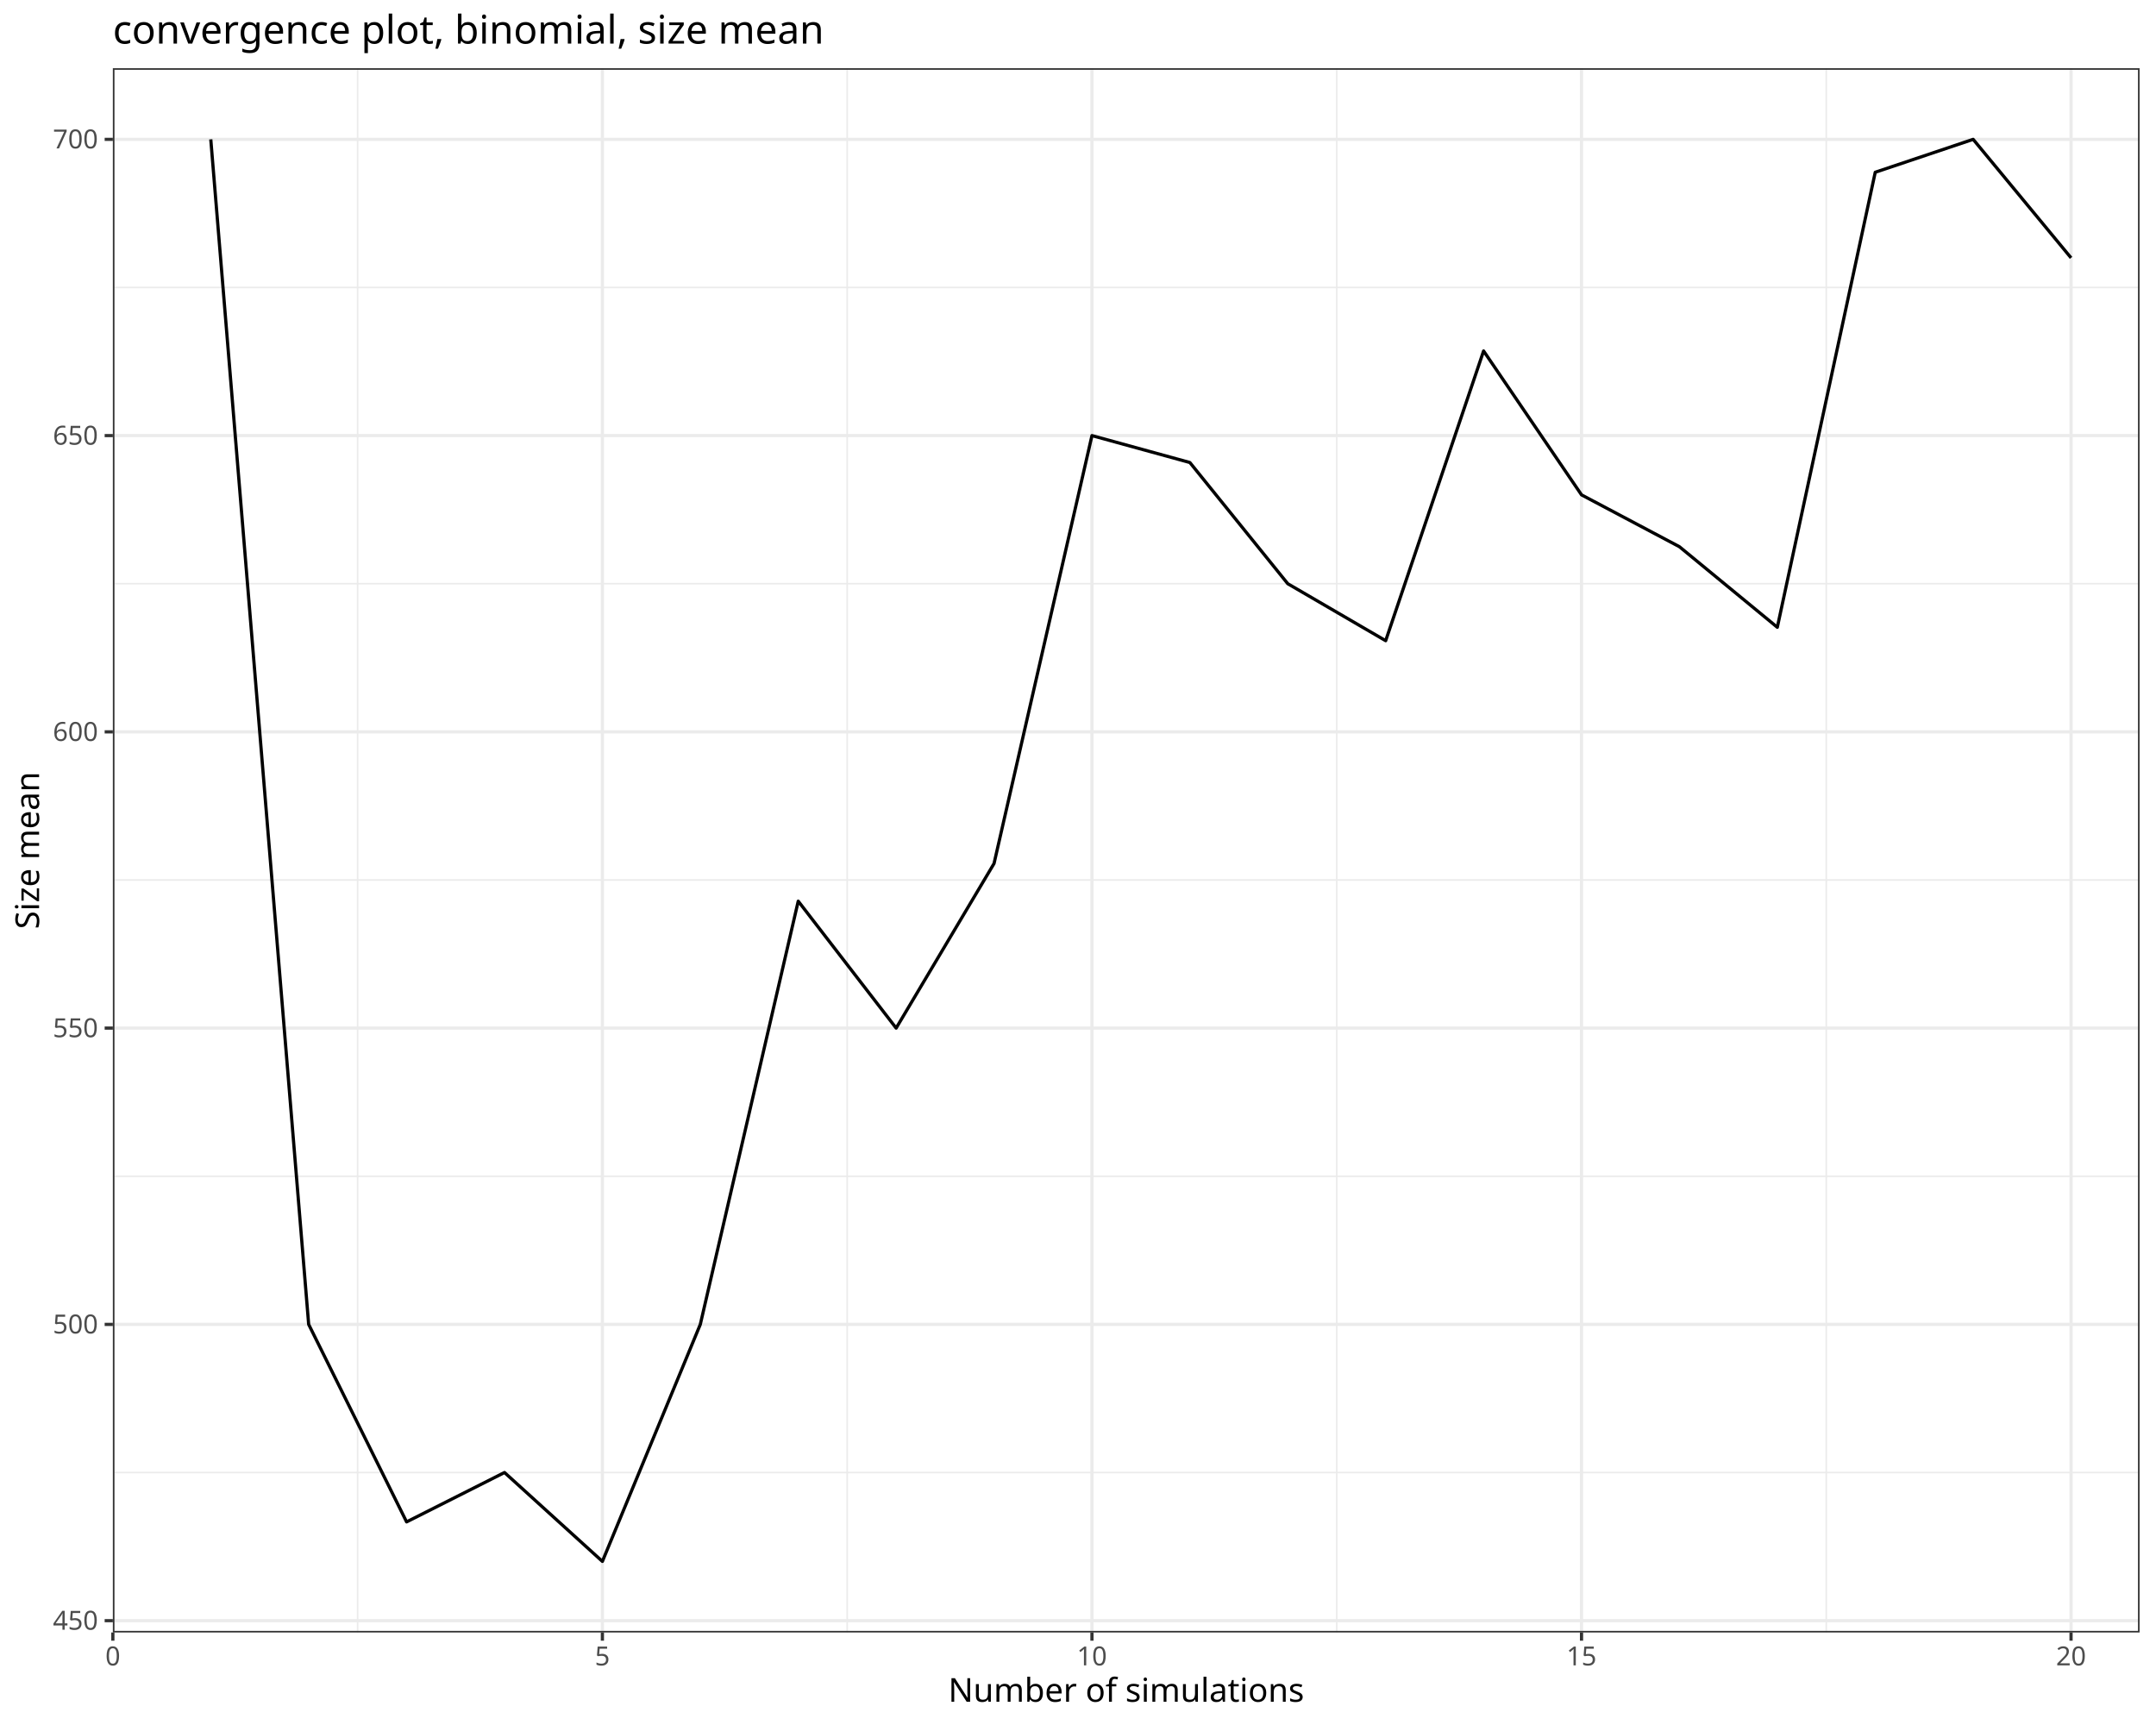
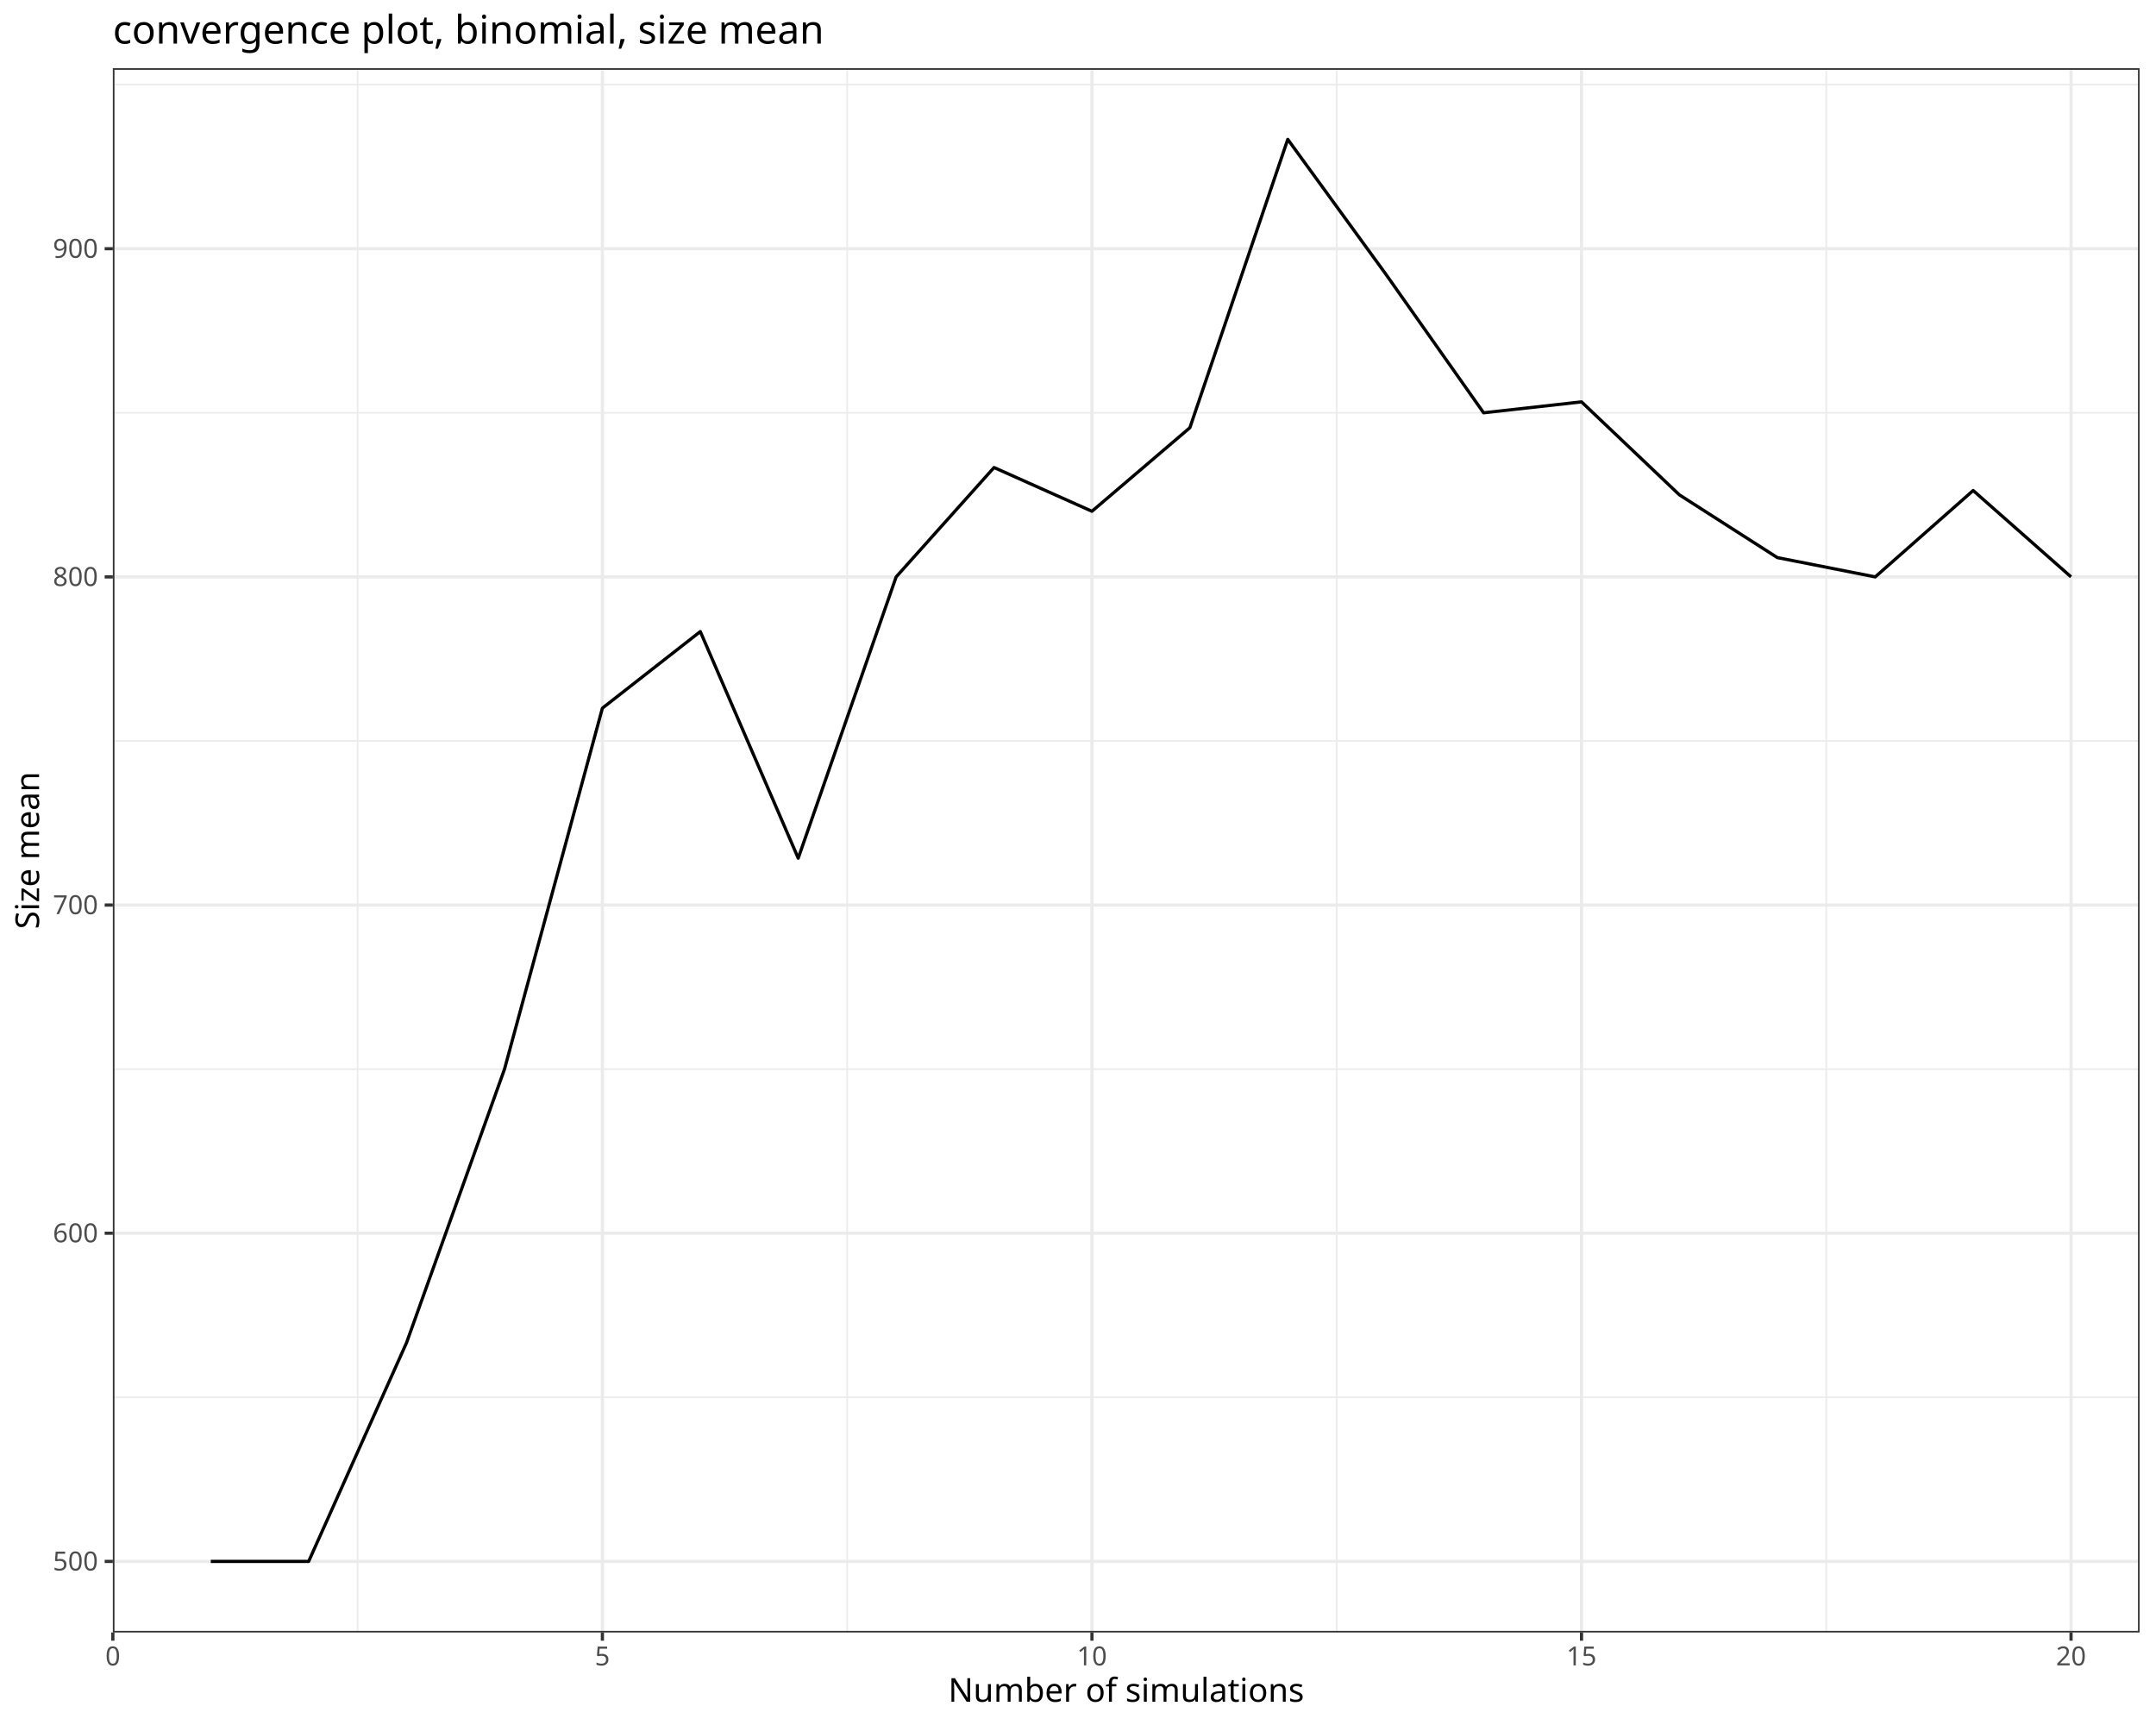
<svg xmlns="http://www.w3.org/2000/svg" class="svglite" data-engine-version="2.0" width="720.00pt" height="576.00pt" viewBox="0 0 720.00 576.00">
  <defs>
    <style type="text/css">
    .svglite line, .svglite polyline, .svglite polygon, .svglite path, .svglite rect, .svglite circle {
      fill: none;
      stroke: #000000;
      stroke-linecap: round;
      stroke-linejoin: round;
      stroke-miterlimit: 10.00;
    }
  </style>
  </defs>
  <rect width="100%" height="100%" style="stroke: none; fill: #FFFFFF;" />
  <defs>
    <clipPath id="cpMC4wMHw3MjAuMDB8MC4wMHw1NzYuMDA=">
      <rect x="0.00" y="0.00" width="720.00" height="576.00" />
    </clipPath>
  </defs>
  <g clip-path="url(#cpMC4wMHw3MjAuMDB8MC4wMHw1NzYuMDA=)">
    <rect x="0.00" y="0.00" width="720.00" height="576.00" style="stroke-width: 1.07; stroke: #FFFFFF; fill: #FFFFFF;" />
  </g>
  <defs>
    <clipPath id="cpMzcuNjl8NzE0LjUyfDIyLjc4fDU0NS4xMQ==">
      <rect x="37.69" y="22.78" width="676.83" height="522.33" />
    </clipPath>
  </defs>
  <g clip-path="url(#cpMzcuNjl8NzE0LjUyfDIyLjc4fDU0NS4xMQ==)">
    <rect x="37.69" y="22.78" width="676.83" height="522.33" style="stroke-width: 1.07; stroke: none; fill: #FFFFFF;" />
-     <polyline points="37.69,491.69 714.52,491.69 " style="stroke-width: 0.53; stroke: #EBEBEB; stroke-linecap: butt;" />
-     <polyline points="37.69,392.77 714.52,392.77 " style="stroke-width: 0.53; stroke: #EBEBEB; stroke-linecap: butt;" />
-     <polyline points="37.69,293.84 714.52,293.84 " style="stroke-width: 0.53; stroke: #EBEBEB; stroke-linecap: butt;" />
-     <polyline points="37.69,194.91 714.52,194.91 " style="stroke-width: 0.53; stroke: #EBEBEB; stroke-linecap: butt;" />
-     <polyline points="37.69,95.99 714.52,95.99 " style="stroke-width: 0.53; stroke: #EBEBEB; stroke-linecap: butt;" />
+     <polyline points="37.69,466.58 714.52,466.58 " style="stroke-width: 0.53; stroke: #EBEBEB; stroke-linecap: butt;" />
+     <polyline points="37.69,357.00 714.52,357.00 " style="stroke-width: 0.53; stroke: #EBEBEB; stroke-linecap: butt;" />
+     <polyline points="37.69,247.42 714.52,247.42 " style="stroke-width: 0.53; stroke: #EBEBEB; stroke-linecap: butt;" />
+     <polyline points="37.69,137.84 714.52,137.84 " style="stroke-width: 0.53; stroke: #EBEBEB; stroke-linecap: butt;" />
+     <polyline points="37.69,28.26 714.52,28.26 " style="stroke-width: 0.53; stroke: #EBEBEB; stroke-linecap: butt;" />
    <polyline points="119.43,545.11 119.43,22.78 " style="stroke-width: 0.53; stroke: #EBEBEB; stroke-linecap: butt;" />
    <polyline points="282.92,545.11 282.92,22.78 " style="stroke-width: 0.53; stroke: #EBEBEB; stroke-linecap: butt;" />
    <polyline points="446.40,545.11 446.40,22.78 " style="stroke-width: 0.53; stroke: #EBEBEB; stroke-linecap: butt;" />
    <polyline points="609.89,545.11 609.89,22.78 " style="stroke-width: 0.53; stroke: #EBEBEB; stroke-linecap: butt;" />
-     <polyline points="37.69,541.16 714.52,541.16 " style="stroke-width: 1.07; stroke: #EBEBEB; stroke-linecap: butt;" />
-     <polyline points="37.69,442.23 714.52,442.23 " style="stroke-width: 1.07; stroke: #EBEBEB; stroke-linecap: butt;" />
-     <polyline points="37.69,343.30 714.52,343.30 " style="stroke-width: 1.07; stroke: #EBEBEB; stroke-linecap: butt;" />
-     <polyline points="37.69,244.38 714.52,244.38 " style="stroke-width: 1.07; stroke: #EBEBEB; stroke-linecap: butt;" />
-     <polyline points="37.69,145.45 714.52,145.45 " style="stroke-width: 1.07; stroke: #EBEBEB; stroke-linecap: butt;" />
-     <polyline points="37.69,46.53 714.52,46.53 " style="stroke-width: 1.07; stroke: #EBEBEB; stroke-linecap: butt;" />
+     <polyline points="37.69,521.37 714.52,521.37 " style="stroke-width: 1.07; stroke: #EBEBEB; stroke-linecap: butt;" />
+     <polyline points="37.69,411.79 714.52,411.79 " style="stroke-width: 1.07; stroke: #EBEBEB; stroke-linecap: butt;" />
+     <polyline points="37.69,302.21 714.52,302.21 " style="stroke-width: 1.07; stroke: #EBEBEB; stroke-linecap: butt;" />
+     <polyline points="37.69,192.63 714.52,192.63 " style="stroke-width: 1.07; stroke: #EBEBEB; stroke-linecap: butt;" />
+     <polyline points="37.69,83.05 714.52,83.05 " style="stroke-width: 1.07; stroke: #EBEBEB; stroke-linecap: butt;" />
    <polyline points="37.69,545.11 37.69,22.78 " style="stroke-width: 1.07; stroke: #EBEBEB; stroke-linecap: butt;" />
    <polyline points="201.17,545.11 201.17,22.78 " style="stroke-width: 1.07; stroke: #EBEBEB; stroke-linecap: butt;" />
    <polyline points="364.66,545.11 364.66,22.78 " style="stroke-width: 1.07; stroke: #EBEBEB; stroke-linecap: butt;" />
    <polyline points="528.15,545.11 528.15,22.78 " style="stroke-width: 1.07; stroke: #EBEBEB; stroke-linecap: butt;" />
    <polyline points="691.63,545.11 691.63,22.78 " style="stroke-width: 1.07; stroke: #EBEBEB; stroke-linecap: butt;" />
-     <polyline points="70.39,46.53 103.08,442.23 135.78,508.18 168.48,491.69 201.17,521.37 233.87,442.23 266.57,300.91 299.27,343.30 331.96,288.34 364.66,145.45 397.36,154.44 430.05,194.91 462.75,213.94 495.45,117.19 528.15,165.24 560.84,182.55 593.54,209.46 626.24,57.52 658.94,46.53 691.63,86.10 " style="stroke-width: 1.07; stroke-linecap: butt;" />
+     <polyline points="70.39,521.37 103.08,521.37 135.78,448.32 168.48,357.00 201.17,236.46 233.87,210.89 266.57,286.56 299.27,192.63 331.96,156.11 364.66,170.72 397.36,142.82 430.05,46.53 462.75,91.48 495.45,137.84 528.15,134.19 560.84,165.24 593.54,186.19 626.24,192.63 658.94,163.79 691.63,192.63 " style="stroke-width: 1.07; stroke-linecap: butt;" />
    <rect x="37.69" y="22.78" width="676.83" height="522.33" style="stroke-width: 1.07; stroke: #333333;" />
  </g>
  <g clip-path="url(#cpMC4wMHw3MjAuMDB8MC4wMHw1NzYuMDA=)">
-     <text x="32.76" y="544.18" text-anchor="end" style="font-size: 8.80px; fill: #4D4D4D; font-family: sans;" textLength="14.68px" lengthAdjust="spacingAndGlyphs">450</text>
-     <text x="32.76" y="445.26" text-anchor="end" style="font-size: 8.80px; fill: #4D4D4D; font-family: sans;" textLength="14.68px" lengthAdjust="spacingAndGlyphs">500</text>
-     <text x="32.76" y="346.33" text-anchor="end" style="font-size: 8.80px; fill: #4D4D4D; font-family: sans;" textLength="14.68px" lengthAdjust="spacingAndGlyphs">550</text>
-     <text x="32.76" y="247.41" text-anchor="end" style="font-size: 8.80px; fill: #4D4D4D; font-family: sans;" textLength="14.68px" lengthAdjust="spacingAndGlyphs">600</text>
-     <text x="32.76" y="148.48" text-anchor="end" style="font-size: 8.80px; fill: #4D4D4D; font-family: sans;" textLength="14.68px" lengthAdjust="spacingAndGlyphs">650</text>
-     <text x="32.76" y="49.55" text-anchor="end" style="font-size: 8.80px; fill: #4D4D4D; font-family: sans;" textLength="14.68px" lengthAdjust="spacingAndGlyphs">700</text>
-     <polyline points="34.95,541.16 37.69,541.16 " style="stroke-width: 1.07; stroke: #333333; stroke-linecap: butt;" />
-     <polyline points="34.95,442.23 37.69,442.23 " style="stroke-width: 1.07; stroke: #333333; stroke-linecap: butt;" />
-     <polyline points="34.95,343.30 37.69,343.30 " style="stroke-width: 1.07; stroke: #333333; stroke-linecap: butt;" />
-     <polyline points="34.95,244.38 37.69,244.38 " style="stroke-width: 1.07; stroke: #333333; stroke-linecap: butt;" />
-     <polyline points="34.95,145.45 37.69,145.45 " style="stroke-width: 1.07; stroke: #333333; stroke-linecap: butt;" />
-     <polyline points="34.95,46.53 37.69,46.53 " style="stroke-width: 1.07; stroke: #333333; stroke-linecap: butt;" />
+     <text x="32.76" y="524.40" text-anchor="end" style="font-size: 8.80px; fill: #4D4D4D; font-family: sans;" textLength="14.68px" lengthAdjust="spacingAndGlyphs">500</text>
+     <text x="32.76" y="414.82" text-anchor="end" style="font-size: 8.80px; fill: #4D4D4D; font-family: sans;" textLength="14.68px" lengthAdjust="spacingAndGlyphs">600</text>
+     <text x="32.76" y="305.24" text-anchor="end" style="font-size: 8.80px; fill: #4D4D4D; font-family: sans;" textLength="14.68px" lengthAdjust="spacingAndGlyphs">700</text>
+     <text x="32.76" y="195.66" text-anchor="end" style="font-size: 8.80px; fill: #4D4D4D; font-family: sans;" textLength="14.68px" lengthAdjust="spacingAndGlyphs">800</text>
+     <text x="32.76" y="86.08" text-anchor="end" style="font-size: 8.80px; fill: #4D4D4D; font-family: sans;" textLength="14.68px" lengthAdjust="spacingAndGlyphs">900</text>
+     <polyline points="34.95,521.37 37.69,521.37 " style="stroke-width: 1.07; stroke: #333333; stroke-linecap: butt;" />
+     <polyline points="34.95,411.79 37.69,411.79 " style="stroke-width: 1.07; stroke: #333333; stroke-linecap: butt;" />
+     <polyline points="34.95,302.21 37.69,302.21 " style="stroke-width: 1.07; stroke: #333333; stroke-linecap: butt;" />
+     <polyline points="34.95,192.63 37.69,192.63 " style="stroke-width: 1.07; stroke: #333333; stroke-linecap: butt;" />
+     <polyline points="34.95,83.05 37.69,83.05 " style="stroke-width: 1.07; stroke: #333333; stroke-linecap: butt;" />
    <polyline points="37.69,547.85 37.69,545.11 " style="stroke-width: 1.07; stroke: #333333; stroke-linecap: butt;" />
    <polyline points="201.17,547.85 201.17,545.11 " style="stroke-width: 1.07; stroke: #333333; stroke-linecap: butt;" />
    <polyline points="364.66,547.85 364.66,545.11 " style="stroke-width: 1.07; stroke: #333333; stroke-linecap: butt;" />
    <polyline points="528.15,547.85 528.15,545.11 " style="stroke-width: 1.07; stroke: #333333; stroke-linecap: butt;" />
    <polyline points="691.63,547.85 691.63,545.11 " style="stroke-width: 1.07; stroke: #333333; stroke-linecap: butt;" />
    <text x="37.69" y="556.10" text-anchor="middle" style="font-size: 8.80px; fill: #4D4D4D; font-family: sans;" textLength="4.89px" lengthAdjust="spacingAndGlyphs">0</text>
    <text x="201.17" y="556.10" text-anchor="middle" style="font-size: 8.80px; fill: #4D4D4D; font-family: sans;" textLength="4.89px" lengthAdjust="spacingAndGlyphs">5</text>
    <text x="364.66" y="556.10" text-anchor="middle" style="font-size: 8.80px; fill: #4D4D4D; font-family: sans;" textLength="9.79px" lengthAdjust="spacingAndGlyphs">10</text>
    <text x="528.15" y="556.10" text-anchor="middle" style="font-size: 8.80px; fill: #4D4D4D; font-family: sans;" textLength="9.79px" lengthAdjust="spacingAndGlyphs">15</text>
    <text x="691.63" y="556.10" text-anchor="middle" style="font-size: 8.80px; fill: #4D4D4D; font-family: sans;" textLength="9.79px" lengthAdjust="spacingAndGlyphs">20</text>
    <text x="376.10" y="568.24" text-anchor="middle" style="font-size: 11.00px; font-family: sans;" textLength="109.45px" lengthAdjust="spacingAndGlyphs">Number of simulations</text>
    <text transform="translate(13.05,283.95) rotate(-90)" text-anchor="middle" style="font-size: 11.00px; font-family: sans;" textLength="51.98px" lengthAdjust="spacingAndGlyphs">Size mean</text>
    <text x="37.69" y="14.56" style="font-size: 13.20px; font-family: sans;" textLength="224.56px" lengthAdjust="spacingAndGlyphs">convergence plot, binomial, size mean</text>
  </g>
</svg>
